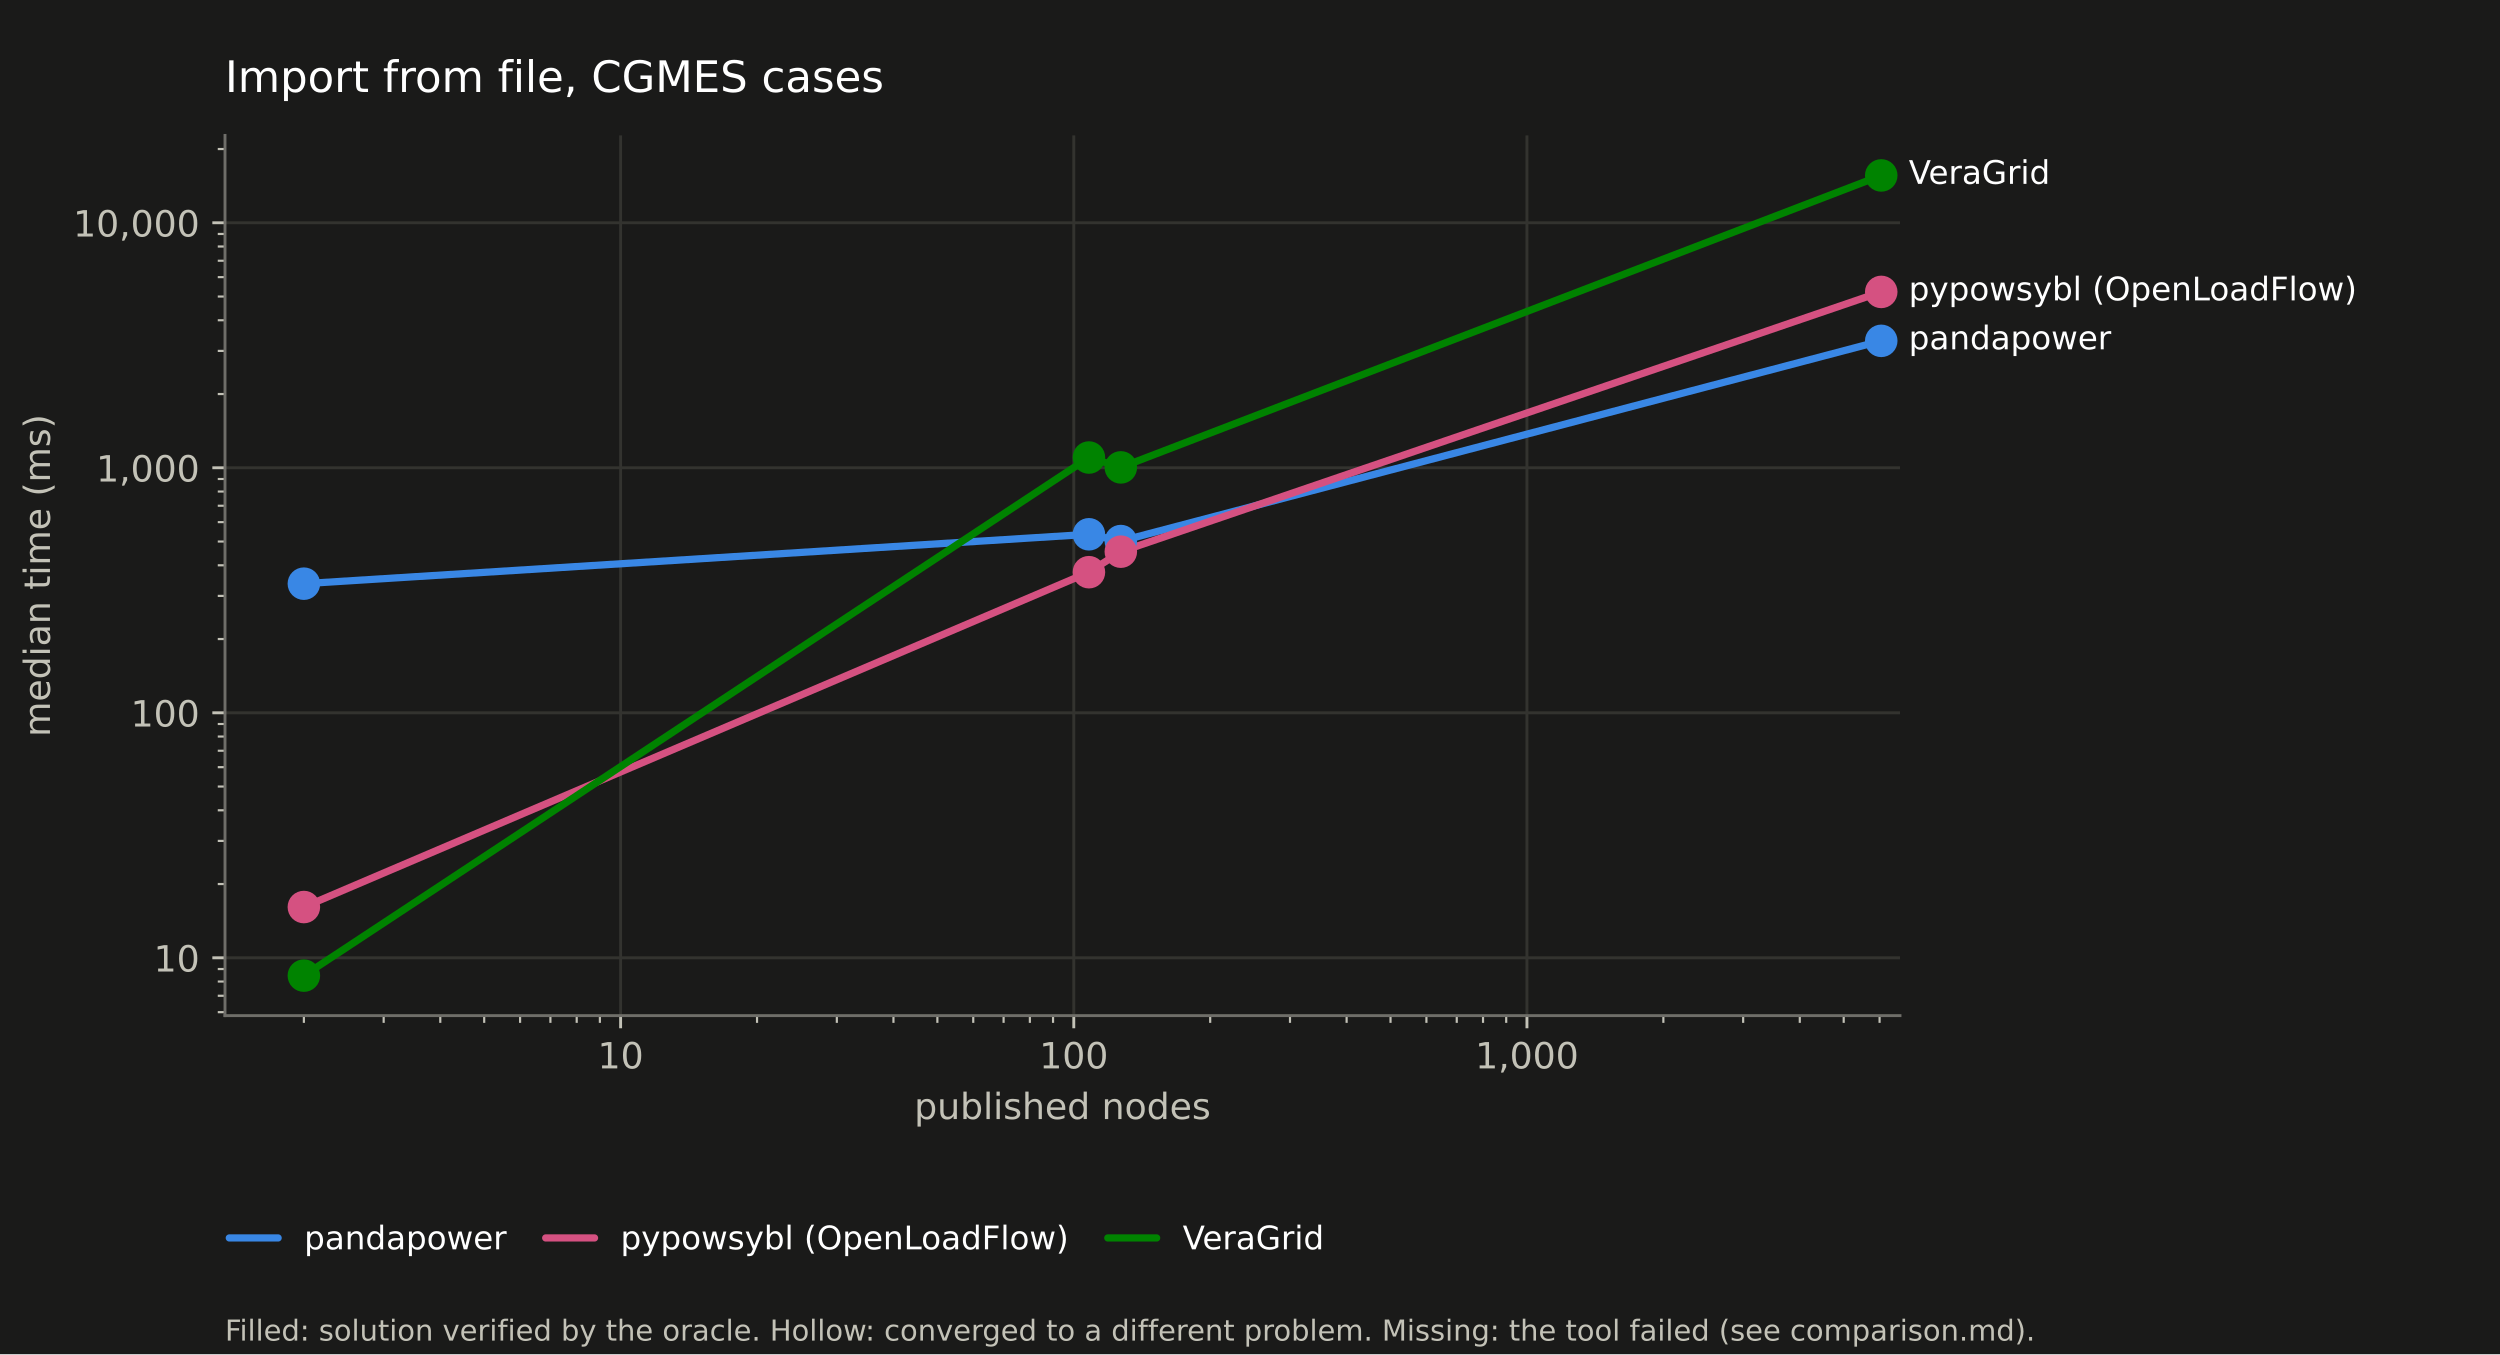
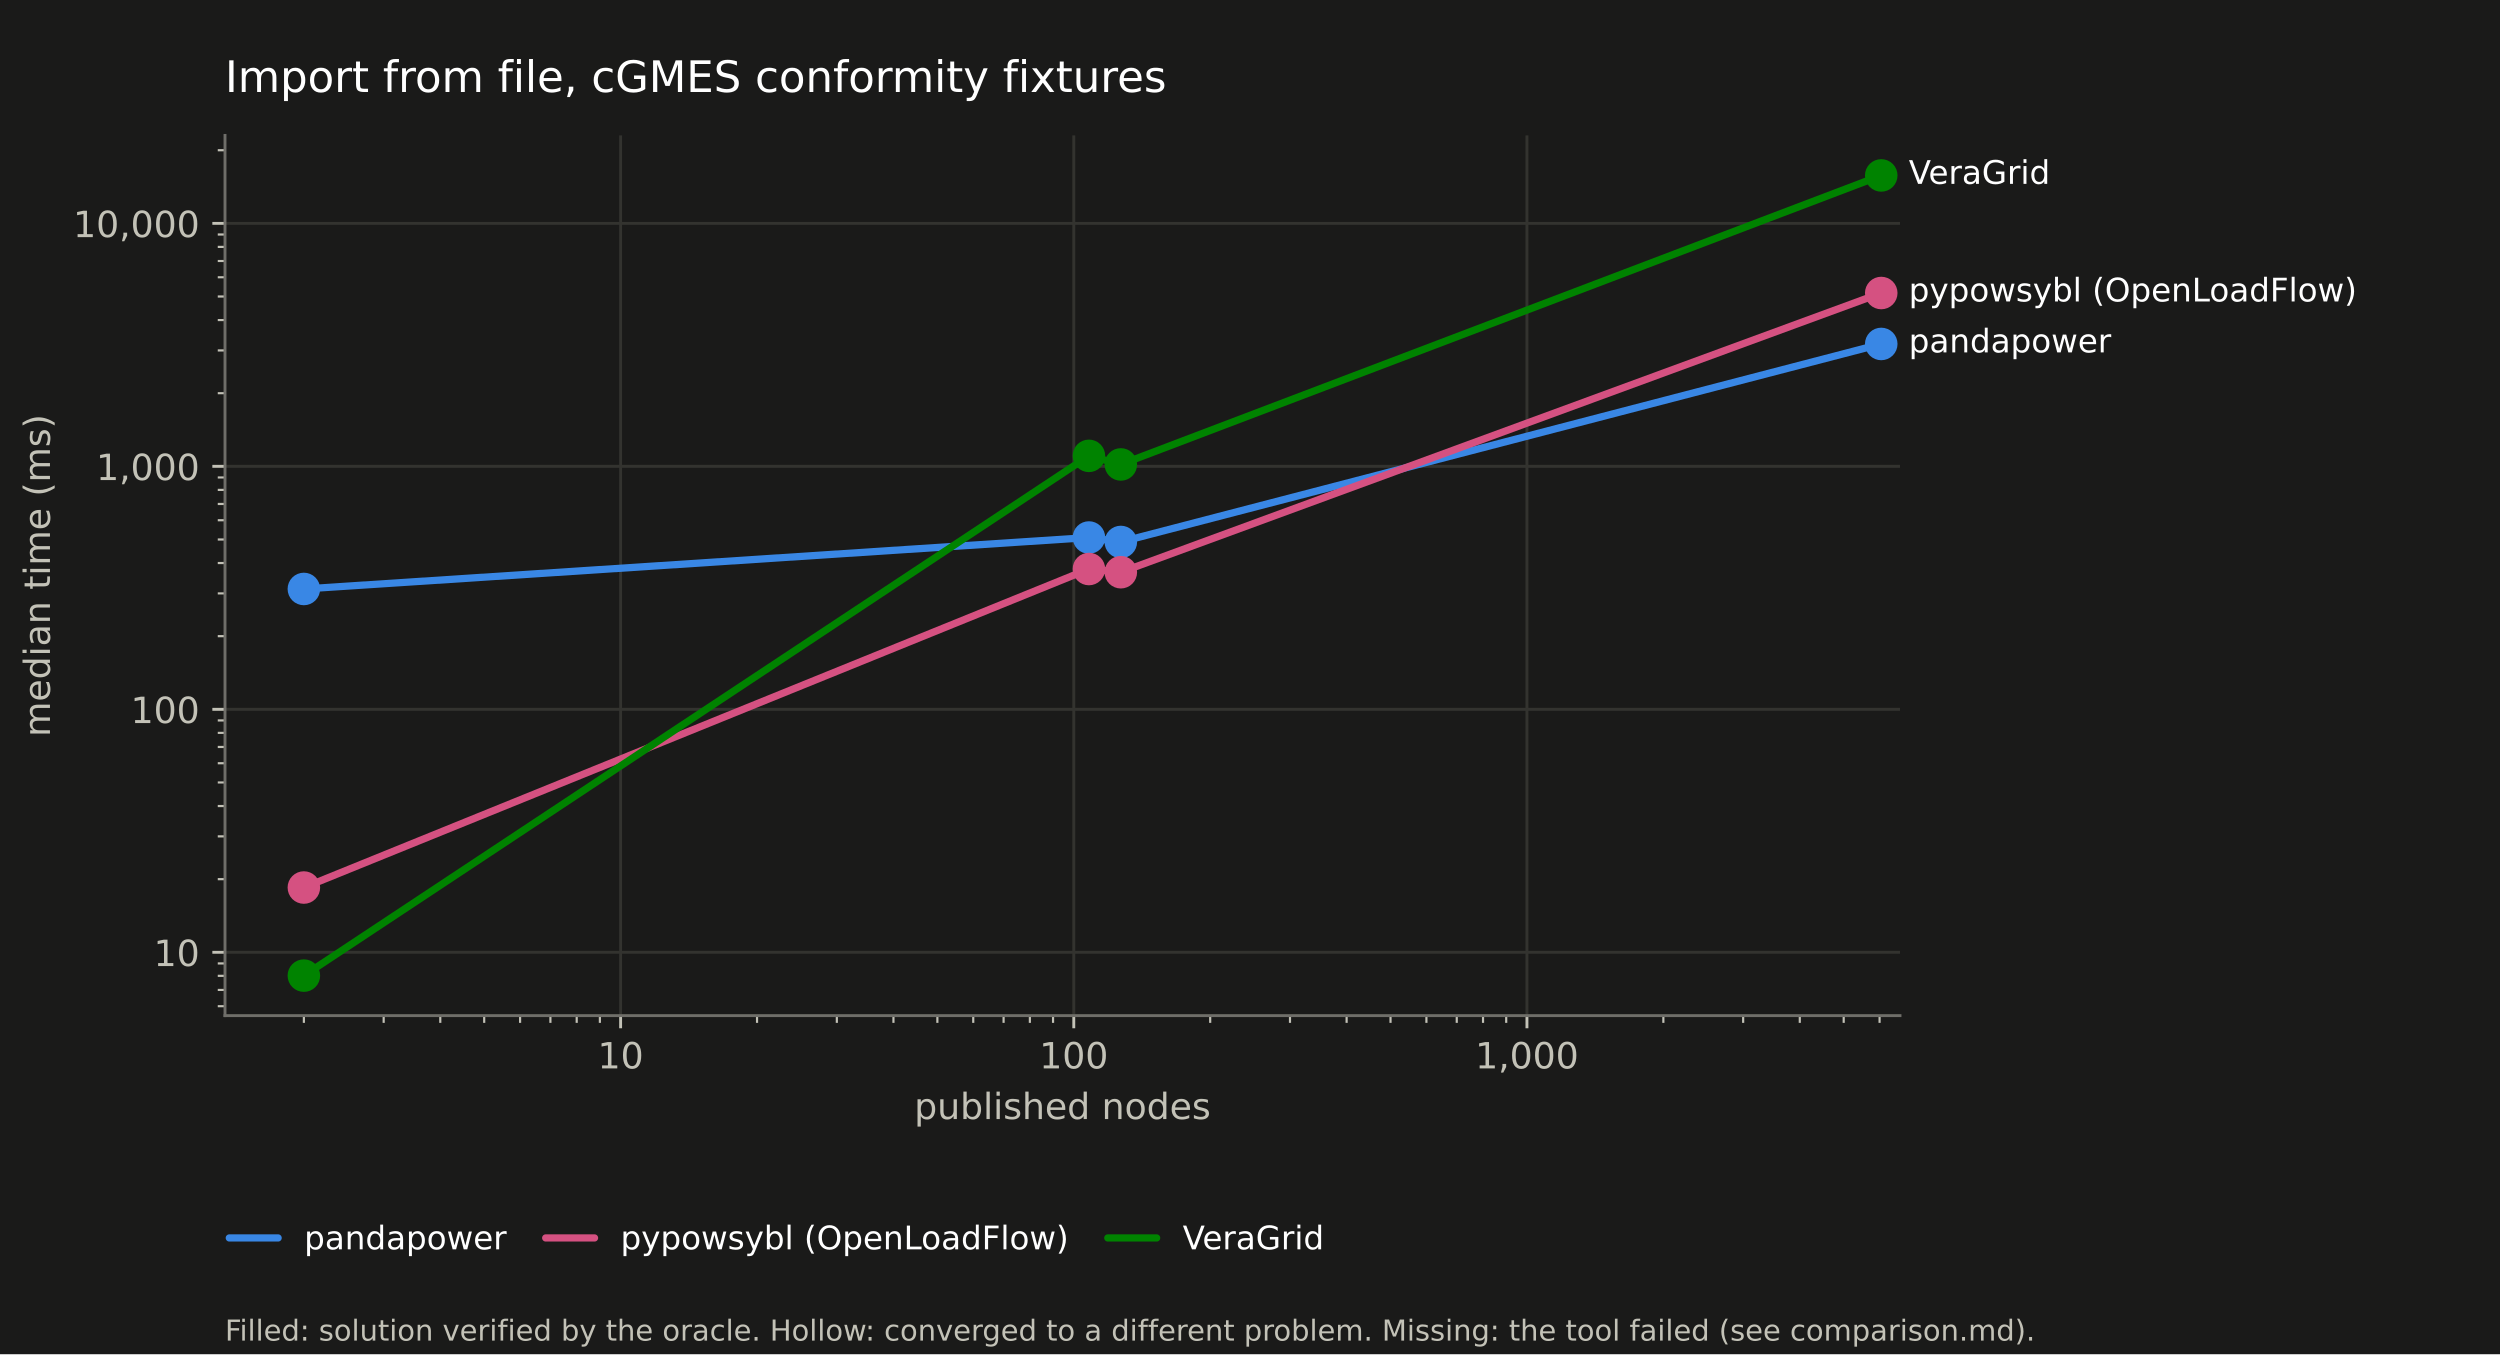
<svg xmlns="http://www.w3.org/2000/svg" xmlns:xlink="http://www.w3.org/1999/xlink" width="691.2pt" height="374.4pt" viewBox="0 0 691.2 374.4" version="1.1">
  <defs>
    <style type="text/css">*{stroke-linejoin: round; stroke-linecap: butt}</style>
  </defs>
  <g id="figure_1">
    <g id="patch_1">
      <path d="M 0 374.4  L 691.2 374.4  L 691.2 0  L 0 0  z " style="fill: #1a1a19" />
    </g>
    <g id="axes_1">
      <g id="patch_2">
        <path d="M 62.208 280.8  L 525.312 280.8  L 525.312 37.44  L 62.208 37.44  z " style="fill: #1a1a19" />
      </g>
      <g id="matplotlib.axis_1">
        <g id="xtick_1">
          <g id="line2d_1">
-             <path d="M 171.588 280.8  L 171.588 37.44  " clip-path="url(#p92c3d6c41f)" style="fill: none; stroke: #33332f; stroke-width: 0.8; stroke-linecap: square" />
+             <path d="M 171.588 280.8  L 171.588 37.44  " clip-path="url(#pfa111ff768)" style="fill: none; stroke: #33332f; stroke-width: 0.8; stroke-linecap: square" />
          </g>
          <g id="line2d_2">
            <defs>
-               <path id="m3770a50a31" d="M 0 0  L 0 3.5  " style="stroke: #c3c2b7; stroke-width: 0.8" />
+               <path id="mde1c27098f" d="M 0 0  L 0 3.5  " style="stroke: #c3c2b7; stroke-width: 0.8" />
            </defs>
            <g>
-               <use xlink:href="#m3770a50a31" x="171.588" y="280.8" style="fill: #c3c2b7; stroke: #c3c2b7; stroke-width: 0.8" />
+               <use xlink:href="#mde1c27098f" x="171.588" y="280.8" style="fill: #c3c2b7; stroke: #c3c2b7; stroke-width: 0.8" />
            </g>
          </g>
          <g id="text_1">
            <text style="font-size: 10px; font-family: 'DejaVu Sans', 'Bitstream Vera Sans', 'Computer Modern Sans Serif', 'Lucida Grande', 'Verdana', 'Geneva', 'Lucid', 'Arial', 'Helvetica', 'Avant Garde', sans-serif; text-anchor: middle; fill: #c3c2b7" x="171.588" y="295.398" transform="rotate(-0 171.5882 295.3977)">10</text>
          </g>
        </g>
        <g id="xtick_2">
          <g id="line2d_3">
-             <path d="M 296.879 280.8  L 296.879 37.44  " clip-path="url(#p92c3d6c41f)" style="fill: none; stroke: #33332f; stroke-width: 0.8; stroke-linecap: square" />
+             <path d="M 296.879 280.8  L 296.879 37.44  " clip-path="url(#pfa111ff768)" style="fill: none; stroke: #33332f; stroke-width: 0.8; stroke-linecap: square" />
          </g>
          <g id="line2d_4">
            <g>
-               <use xlink:href="#m3770a50a31" x="296.879" y="280.8" style="fill: #c3c2b7; stroke: #c3c2b7; stroke-width: 0.8" />
+               <use xlink:href="#mde1c27098f" x="296.879" y="280.8" style="fill: #c3c2b7; stroke: #c3c2b7; stroke-width: 0.8" />
            </g>
          </g>
          <g id="text_2">
            <text style="font-size: 10px; font-family: 'DejaVu Sans', 'Bitstream Vera Sans', 'Computer Modern Sans Serif', 'Lucida Grande', 'Verdana', 'Geneva', 'Lucid', 'Arial', 'Helvetica', 'Avant Garde', sans-serif; text-anchor: middle; fill: #c3c2b7" x="296.879" y="295.398" transform="rotate(-0 296.8791 295.3977)">100</text>
          </g>
        </g>
        <g id="xtick_3">
          <g id="line2d_5">
-             <path d="M 422.17 280.8  L 422.17 37.44  " clip-path="url(#p92c3d6c41f)" style="fill: none; stroke: #33332f; stroke-width: 0.8; stroke-linecap: square" />
+             <path d="M 422.17 280.8  L 422.17 37.44  " clip-path="url(#pfa111ff768)" style="fill: none; stroke: #33332f; stroke-width: 0.8; stroke-linecap: square" />
          </g>
          <g id="line2d_6">
            <g>
-               <use xlink:href="#m3770a50a31" x="422.17" y="280.8" style="fill: #c3c2b7; stroke: #c3c2b7; stroke-width: 0.8" />
+               <use xlink:href="#mde1c27098f" x="422.17" y="280.8" style="fill: #c3c2b7; stroke: #c3c2b7; stroke-width: 0.8" />
            </g>
          </g>
          <g id="text_3">
            <text style="font-size: 10px; font-family: 'DejaVu Sans', 'Bitstream Vera Sans', 'Computer Modern Sans Serif', 'Lucida Grande', 'Verdana', 'Geneva', 'Lucid', 'Arial', 'Helvetica', 'Avant Garde', sans-serif; text-anchor: middle; fill: #c3c2b7" x="422.17" y="295.398" transform="rotate(-0 422.17 295.3977)">1,000</text>
          </g>
        </g>
        <g id="xtick_4">
          <g id="line2d_7">
            <defs>
-               <path id="m538ba191c9" d="M 0 0  L 0 2  " style="stroke: #c3c2b7; stroke-width: 0.6" />
+               <path id="m56da50a773" d="M 0 0  L 0 2  " style="stroke: #c3c2b7; stroke-width: 0.6" />
            </defs>
            <g>
-               <use xlink:href="#m538ba191c9" x="84.014" y="280.8" style="fill: #c3c2b7; stroke: #c3c2b7; stroke-width: 0.6" />
+               <use xlink:href="#m56da50a773" x="84.014" y="280.8" style="fill: #c3c2b7; stroke: #c3c2b7; stroke-width: 0.6" />
            </g>
          </g>
        </g>
        <g id="xtick_5">
          <g id="line2d_8">
            <g>
-               <use xlink:href="#m538ba191c9" x="106.076" y="280.8" style="fill: #c3c2b7; stroke: #c3c2b7; stroke-width: 0.6" />
+               <use xlink:href="#m56da50a773" x="106.076" y="280.8" style="fill: #c3c2b7; stroke: #c3c2b7; stroke-width: 0.6" />
            </g>
          </g>
        </g>
        <g id="xtick_6">
          <g id="line2d_9">
            <g>
-               <use xlink:href="#m538ba191c9" x="121.73" y="280.8" style="fill: #c3c2b7; stroke: #c3c2b7; stroke-width: 0.6" />
+               <use xlink:href="#m56da50a773" x="121.73" y="280.8" style="fill: #c3c2b7; stroke: #c3c2b7; stroke-width: 0.6" />
            </g>
          </g>
        </g>
        <g id="xtick_7">
          <g id="line2d_10">
            <g>
-               <use xlink:href="#m538ba191c9" x="133.872" y="280.8" style="fill: #c3c2b7; stroke: #c3c2b7; stroke-width: 0.6" />
+               <use xlink:href="#m56da50a773" x="133.872" y="280.8" style="fill: #c3c2b7; stroke: #c3c2b7; stroke-width: 0.6" />
            </g>
          </g>
        </g>
        <g id="xtick_8">
          <g id="line2d_11">
            <g>
-               <use xlink:href="#m538ba191c9" x="143.793" y="280.8" style="fill: #c3c2b7; stroke: #c3c2b7; stroke-width: 0.6" />
+               <use xlink:href="#m56da50a773" x="143.793" y="280.8" style="fill: #c3c2b7; stroke: #c3c2b7; stroke-width: 0.6" />
            </g>
          </g>
        </g>
        <g id="xtick_9">
          <g id="line2d_12">
            <g>
-               <use xlink:href="#m538ba191c9" x="152.18" y="280.8" style="fill: #c3c2b7; stroke: #c3c2b7; stroke-width: 0.6" />
+               <use xlink:href="#m56da50a773" x="152.18" y="280.8" style="fill: #c3c2b7; stroke: #c3c2b7; stroke-width: 0.6" />
            </g>
          </g>
        </g>
        <g id="xtick_10">
          <g id="line2d_13">
            <g>
-               <use xlink:href="#m538ba191c9" x="159.446" y="280.8" style="fill: #c3c2b7; stroke: #c3c2b7; stroke-width: 0.6" />
+               <use xlink:href="#m56da50a773" x="159.446" y="280.8" style="fill: #c3c2b7; stroke: #c3c2b7; stroke-width: 0.6" />
            </g>
          </g>
        </g>
        <g id="xtick_11">
          <g id="line2d_14">
            <g>
-               <use xlink:href="#m538ba191c9" x="165.855" y="280.8" style="fill: #c3c2b7; stroke: #c3c2b7; stroke-width: 0.6" />
+               <use xlink:href="#m56da50a773" x="165.855" y="280.8" style="fill: #c3c2b7; stroke: #c3c2b7; stroke-width: 0.6" />
            </g>
          </g>
        </g>
        <g id="xtick_12">
          <g id="line2d_15">
            <g>
-               <use xlink:href="#m538ba191c9" x="209.305" y="280.8" style="fill: #c3c2b7; stroke: #c3c2b7; stroke-width: 0.6" />
+               <use xlink:href="#m56da50a773" x="209.305" y="280.8" style="fill: #c3c2b7; stroke: #c3c2b7; stroke-width: 0.6" />
            </g>
          </g>
        </g>
        <g id="xtick_13">
          <g id="line2d_16">
            <g>
-               <use xlink:href="#m538ba191c9" x="231.367" y="280.8" style="fill: #c3c2b7; stroke: #c3c2b7; stroke-width: 0.6" />
+               <use xlink:href="#m56da50a773" x="231.367" y="280.8" style="fill: #c3c2b7; stroke: #c3c2b7; stroke-width: 0.6" />
            </g>
          </g>
        </g>
        <g id="xtick_14">
          <g id="line2d_17">
            <g>
-               <use xlink:href="#m538ba191c9" x="247.021" y="280.8" style="fill: #c3c2b7; stroke: #c3c2b7; stroke-width: 0.6" />
+               <use xlink:href="#m56da50a773" x="247.021" y="280.8" style="fill: #c3c2b7; stroke: #c3c2b7; stroke-width: 0.6" />
            </g>
          </g>
        </g>
        <g id="xtick_15">
          <g id="line2d_18">
            <g>
-               <use xlink:href="#m538ba191c9" x="259.163" y="280.8" style="fill: #c3c2b7; stroke: #c3c2b7; stroke-width: 0.6" />
+               <use xlink:href="#m56da50a773" x="259.163" y="280.8" style="fill: #c3c2b7; stroke: #c3c2b7; stroke-width: 0.6" />
            </g>
          </g>
        </g>
        <g id="xtick_16">
          <g id="line2d_19">
            <g>
-               <use xlink:href="#m538ba191c9" x="269.083" y="280.8" style="fill: #c3c2b7; stroke: #c3c2b7; stroke-width: 0.6" />
+               <use xlink:href="#m56da50a773" x="269.083" y="280.8" style="fill: #c3c2b7; stroke: #c3c2b7; stroke-width: 0.6" />
            </g>
          </g>
        </g>
        <g id="xtick_17">
          <g id="line2d_20">
            <g>
-               <use xlink:href="#m538ba191c9" x="277.471" y="280.8" style="fill: #c3c2b7; stroke: #c3c2b7; stroke-width: 0.6" />
+               <use xlink:href="#m56da50a773" x="277.471" y="280.8" style="fill: #c3c2b7; stroke: #c3c2b7; stroke-width: 0.6" />
            </g>
          </g>
        </g>
        <g id="xtick_18">
          <g id="line2d_21">
            <g>
-               <use xlink:href="#m538ba191c9" x="284.737" y="280.8" style="fill: #c3c2b7; stroke: #c3c2b7; stroke-width: 0.6" />
+               <use xlink:href="#m56da50a773" x="284.737" y="280.8" style="fill: #c3c2b7; stroke: #c3c2b7; stroke-width: 0.6" />
            </g>
          </g>
        </g>
        <g id="xtick_19">
          <g id="line2d_22">
            <g>
-               <use xlink:href="#m538ba191c9" x="291.146" y="280.8" style="fill: #c3c2b7; stroke: #c3c2b7; stroke-width: 0.6" />
+               <use xlink:href="#m56da50a773" x="291.146" y="280.8" style="fill: #c3c2b7; stroke: #c3c2b7; stroke-width: 0.6" />
            </g>
          </g>
        </g>
        <g id="xtick_20">
          <g id="line2d_23">
            <g>
-               <use xlink:href="#m538ba191c9" x="334.595" y="280.8" style="fill: #c3c2b7; stroke: #c3c2b7; stroke-width: 0.6" />
+               <use xlink:href="#m56da50a773" x="334.595" y="280.8" style="fill: #c3c2b7; stroke: #c3c2b7; stroke-width: 0.6" />
            </g>
          </g>
        </g>
        <g id="xtick_21">
          <g id="line2d_24">
            <g>
-               <use xlink:href="#m538ba191c9" x="356.658" y="280.8" style="fill: #c3c2b7; stroke: #c3c2b7; stroke-width: 0.6" />
+               <use xlink:href="#m56da50a773" x="356.658" y="280.8" style="fill: #c3c2b7; stroke: #c3c2b7; stroke-width: 0.6" />
            </g>
          </g>
        </g>
        <g id="xtick_22">
          <g id="line2d_25">
            <g>
-               <use xlink:href="#m538ba191c9" x="372.312" y="280.8" style="fill: #c3c2b7; stroke: #c3c2b7; stroke-width: 0.6" />
+               <use xlink:href="#m56da50a773" x="372.312" y="280.8" style="fill: #c3c2b7; stroke: #c3c2b7; stroke-width: 0.6" />
            </g>
          </g>
        </g>
        <g id="xtick_23">
          <g id="line2d_26">
            <g>
-               <use xlink:href="#m538ba191c9" x="384.454" y="280.8" style="fill: #c3c2b7; stroke: #c3c2b7; stroke-width: 0.6" />
+               <use xlink:href="#m56da50a773" x="384.454" y="280.8" style="fill: #c3c2b7; stroke: #c3c2b7; stroke-width: 0.6" />
            </g>
          </g>
        </g>
        <g id="xtick_24">
          <g id="line2d_27">
            <g>
-               <use xlink:href="#m538ba191c9" x="394.374" y="280.8" style="fill: #c3c2b7; stroke: #c3c2b7; stroke-width: 0.6" />
+               <use xlink:href="#m56da50a773" x="394.374" y="280.8" style="fill: #c3c2b7; stroke: #c3c2b7; stroke-width: 0.6" />
            </g>
          </g>
        </g>
        <g id="xtick_25">
          <g id="line2d_28">
            <g>
-               <use xlink:href="#m538ba191c9" x="402.762" y="280.8" style="fill: #c3c2b7; stroke: #c3c2b7; stroke-width: 0.6" />
+               <use xlink:href="#m56da50a773" x="402.762" y="280.8" style="fill: #c3c2b7; stroke: #c3c2b7; stroke-width: 0.6" />
            </g>
          </g>
        </g>
        <g id="xtick_26">
          <g id="line2d_29">
            <g>
-               <use xlink:href="#m538ba191c9" x="410.028" y="280.8" style="fill: #c3c2b7; stroke: #c3c2b7; stroke-width: 0.6" />
+               <use xlink:href="#m56da50a773" x="410.028" y="280.8" style="fill: #c3c2b7; stroke: #c3c2b7; stroke-width: 0.6" />
            </g>
          </g>
        </g>
        <g id="xtick_27">
          <g id="line2d_30">
            <g>
-               <use xlink:href="#m538ba191c9" x="416.437" y="280.8" style="fill: #c3c2b7; stroke: #c3c2b7; stroke-width: 0.6" />
+               <use xlink:href="#m56da50a773" x="416.437" y="280.8" style="fill: #c3c2b7; stroke: #c3c2b7; stroke-width: 0.6" />
            </g>
          </g>
        </g>
        <g id="xtick_28">
          <g id="line2d_31">
            <g>
-               <use xlink:href="#m538ba191c9" x="459.886" y="280.8" style="fill: #c3c2b7; stroke: #c3c2b7; stroke-width: 0.6" />
+               <use xlink:href="#m56da50a773" x="459.886" y="280.8" style="fill: #c3c2b7; stroke: #c3c2b7; stroke-width: 0.6" />
            </g>
          </g>
        </g>
        <g id="xtick_29">
          <g id="line2d_32">
            <g>
-               <use xlink:href="#m538ba191c9" x="481.949" y="280.8" style="fill: #c3c2b7; stroke: #c3c2b7; stroke-width: 0.6" />
+               <use xlink:href="#m56da50a773" x="481.949" y="280.8" style="fill: #c3c2b7; stroke: #c3c2b7; stroke-width: 0.6" />
            </g>
          </g>
        </g>
        <g id="xtick_30">
          <g id="line2d_33">
            <g>
-               <use xlink:href="#m538ba191c9" x="497.603" y="280.8" style="fill: #c3c2b7; stroke: #c3c2b7; stroke-width: 0.6" />
+               <use xlink:href="#m56da50a773" x="497.603" y="280.8" style="fill: #c3c2b7; stroke: #c3c2b7; stroke-width: 0.6" />
            </g>
          </g>
        </g>
        <g id="xtick_31">
          <g id="line2d_34">
            <g>
-               <use xlink:href="#m538ba191c9" x="509.745" y="280.8" style="fill: #c3c2b7; stroke: #c3c2b7; stroke-width: 0.6" />
+               <use xlink:href="#m56da50a773" x="509.745" y="280.8" style="fill: #c3c2b7; stroke: #c3c2b7; stroke-width: 0.6" />
            </g>
          </g>
        </g>
        <g id="xtick_32">
          <g id="line2d_35">
            <g>
-               <use xlink:href="#m538ba191c9" x="519.665" y="280.8" style="fill: #c3c2b7; stroke: #c3c2b7; stroke-width: 0.6" />
+               <use xlink:href="#m56da50a773" x="519.665" y="280.8" style="fill: #c3c2b7; stroke: #c3c2b7; stroke-width: 0.6" />
            </g>
          </g>
        </g>
        <g id="text_4">
          <text style="font-size: 10px; font-family: 'DejaVu Sans', 'Bitstream Vera Sans', 'Computer Modern Sans Serif', 'Lucida Grande', 'Verdana', 'Geneva', 'Lucid', 'Arial', 'Helvetica', 'Avant Garde', sans-serif; text-anchor: middle; fill: #c3c2b7" x="293.76" y="309.398" transform="rotate(-0 293.76 309.3984)">published nodes</text>
        </g>
      </g>
      <g id="matplotlib.axis_2">
        <g id="ytick_1">
          <g id="line2d_36">
-             <path d="M 62.208 264.814  L 525.312 264.814  " clip-path="url(#p92c3d6c41f)" style="fill: none; stroke: #33332f; stroke-width: 0.8; stroke-linecap: square" />
+             <path d="M 62.208 263.292  L 525.312 263.292  " clip-path="url(#pfa111ff768)" style="fill: none; stroke: #33332f; stroke-width: 0.8; stroke-linecap: square" />
          </g>
          <g id="line2d_37">
            <defs>
-               <path id="mad18b356d4" d="M 0 0  L -3.5 0  " style="stroke: #c3c2b7; stroke-width: 0.8" />
+               <path id="mb82cf1a57a" d="M 0 0  L -3.5 0  " style="stroke: #c3c2b7; stroke-width: 0.8" />
            </defs>
            <g>
-               <use xlink:href="#mad18b356d4" x="62.208" y="264.814" style="fill: #c3c2b7; stroke: #c3c2b7; stroke-width: 0.8" />
+               <use xlink:href="#mb82cf1a57a" x="62.208" y="263.292" style="fill: #c3c2b7; stroke: #c3c2b7; stroke-width: 0.8" />
            </g>
          </g>
          <g id="text_5">
-             <text style="font-size: 10px; font-family: 'DejaVu Sans', 'Bitstream Vera Sans', 'Computer Modern Sans Serif', 'Lucida Grande', 'Verdana', 'Geneva', 'Lucid', 'Arial', 'Helvetica', 'Avant Garde', sans-serif; text-anchor: end; fill: #c3c2b7" x="55.208" y="268.612" transform="rotate(-0 55.208 268.6124)">10</text>
+             <text style="font-size: 10px; font-family: 'DejaVu Sans', 'Bitstream Vera Sans', 'Computer Modern Sans Serif', 'Lucida Grande', 'Verdana', 'Geneva', 'Lucid', 'Arial', 'Helvetica', 'Avant Garde', sans-serif; text-anchor: end; fill: #c3c2b7" x="55.208" y="267.091" transform="rotate(-0 55.208 267.091)">10</text>
          </g>
        </g>
        <g id="ytick_2">
          <g id="line2d_38">
-             <path d="M 62.208 197.073  L 525.312 197.073  " clip-path="url(#p92c3d6c41f)" style="fill: none; stroke: #33332f; stroke-width: 0.8; stroke-linecap: square" />
+             <path d="M 62.208 196.114  L 525.312 196.114  " clip-path="url(#pfa111ff768)" style="fill: none; stroke: #33332f; stroke-width: 0.8; stroke-linecap: square" />
          </g>
          <g id="line2d_39">
            <g>
-               <use xlink:href="#mad18b356d4" x="62.208" y="197.073" style="fill: #c3c2b7; stroke: #c3c2b7; stroke-width: 0.8" />
+               <use xlink:href="#mb82cf1a57a" x="62.208" y="196.114" style="fill: #c3c2b7; stroke: #c3c2b7; stroke-width: 0.8" />
            </g>
          </g>
          <g id="text_6">
-             <text style="font-size: 10px; font-family: 'DejaVu Sans', 'Bitstream Vera Sans', 'Computer Modern Sans Serif', 'Lucida Grande', 'Verdana', 'Geneva', 'Lucid', 'Arial', 'Helvetica', 'Avant Garde', sans-serif; text-anchor: end; fill: #c3c2b7" x="55.208" y="200.872" transform="rotate(-0 55.208 200.8717)">100</text>
+             <text style="font-size: 10px; font-family: 'DejaVu Sans', 'Bitstream Vera Sans', 'Computer Modern Sans Serif', 'Lucida Grande', 'Verdana', 'Geneva', 'Lucid', 'Arial', 'Helvetica', 'Avant Garde', sans-serif; text-anchor: end; fill: #c3c2b7" x="55.208" y="199.913" transform="rotate(-0 55.208 199.9126)">100</text>
          </g>
        </g>
        <g id="ytick_3">
          <g id="line2d_40">
-             <path d="M 62.208 129.332  L 525.312 129.332  " clip-path="url(#p92c3d6c41f)" style="fill: none; stroke: #33332f; stroke-width: 0.8; stroke-linecap: square" />
+             <path d="M 62.208 128.935  L 525.312 128.935  " clip-path="url(#pfa111ff768)" style="fill: none; stroke: #33332f; stroke-width: 0.8; stroke-linecap: square" />
          </g>
          <g id="line2d_41">
            <g>
-               <use xlink:href="#mad18b356d4" x="62.208" y="129.332" style="fill: #c3c2b7; stroke: #c3c2b7; stroke-width: 0.8" />
+               <use xlink:href="#mb82cf1a57a" x="62.208" y="128.935" style="fill: #c3c2b7; stroke: #c3c2b7; stroke-width: 0.8" />
            </g>
          </g>
          <g id="text_7">
-             <text style="font-size: 10px; font-family: 'DejaVu Sans', 'Bitstream Vera Sans', 'Computer Modern Sans Serif', 'Lucida Grande', 'Verdana', 'Geneva', 'Lucid', 'Arial', 'Helvetica', 'Avant Garde', sans-serif; text-anchor: end; fill: #c3c2b7" x="55.208" y="133.131" transform="rotate(-0 55.208 133.131)">1,000</text>
+             <text style="font-size: 10px; font-family: 'DejaVu Sans', 'Bitstream Vera Sans', 'Computer Modern Sans Serif', 'Lucida Grande', 'Verdana', 'Geneva', 'Lucid', 'Arial', 'Helvetica', 'Avant Garde', sans-serif; text-anchor: end; fill: #c3c2b7" x="55.208" y="132.734" transform="rotate(-0 55.208 132.7342)">1,000</text>
          </g>
        </g>
        <g id="ytick_4">
          <g id="line2d_42">
-             <path d="M 62.208 61.592  L 525.312 61.592  " clip-path="url(#p92c3d6c41f)" style="fill: none; stroke: #33332f; stroke-width: 0.8; stroke-linecap: square" />
+             <path d="M 62.208 61.757  L 525.312 61.757  " clip-path="url(#pfa111ff768)" style="fill: none; stroke: #33332f; stroke-width: 0.8; stroke-linecap: square" />
          </g>
          <g id="line2d_43">
            <g>
-               <use xlink:href="#mad18b356d4" x="62.208" y="61.592" style="fill: #c3c2b7; stroke: #c3c2b7; stroke-width: 0.8" />
+               <use xlink:href="#mb82cf1a57a" x="62.208" y="61.757" style="fill: #c3c2b7; stroke: #c3c2b7; stroke-width: 0.8" />
            </g>
          </g>
          <g id="text_8">
-             <text style="font-size: 10px; font-family: 'DejaVu Sans', 'Bitstream Vera Sans', 'Computer Modern Sans Serif', 'Lucida Grande', 'Verdana', 'Geneva', 'Lucid', 'Arial', 'Helvetica', 'Avant Garde', sans-serif; text-anchor: end; fill: #c3c2b7" x="55.208" y="65.39" transform="rotate(-0 55.208 65.39033)">10,000</text>
+             <text style="font-size: 10px; font-family: 'DejaVu Sans', 'Bitstream Vera Sans', 'Computer Modern Sans Serif', 'Lucida Grande', 'Verdana', 'Geneva', 'Lucid', 'Arial', 'Helvetica', 'Avant Garde', sans-serif; text-anchor: end; fill: #c3c2b7" x="55.208" y="65.556" transform="rotate(-0 55.208 65.55578)">10,000</text>
          </g>
        </g>
        <g id="ytick_5">
          <g id="line2d_44">
            <defs>
-               <path id="ma3f64eb5d6" d="M 0 0  L -2 0  " style="stroke: #c3c2b7; stroke-width: 0.6" />
+               <path id="m3b8012e8e6" d="M 0 0  L -2 0  " style="stroke: #c3c2b7; stroke-width: 0.6" />
            </defs>
            <g>
-               <use xlink:href="#ma3f64eb5d6" x="62.208" y="279.842" style="fill: #c3c2b7; stroke: #c3c2b7; stroke-width: 0.6" />
+               <use xlink:href="#m3b8012e8e6" x="62.208" y="278.196" style="fill: #c3c2b7; stroke: #c3c2b7; stroke-width: 0.6" />
            </g>
          </g>
        </g>
        <g id="ytick_6">
          <g id="line2d_45">
            <g>
-               <use xlink:href="#ma3f64eb5d6" x="62.208" y="275.307" style="fill: #c3c2b7; stroke: #c3c2b7; stroke-width: 0.6" />
+               <use xlink:href="#m3b8012e8e6" x="62.208" y="273.698" style="fill: #c3c2b7; stroke: #c3c2b7; stroke-width: 0.6" />
            </g>
          </g>
        </g>
        <g id="ytick_7">
          <g id="line2d_46">
            <g>
-               <use xlink:href="#ma3f64eb5d6" x="62.208" y="271.378" style="fill: #c3c2b7; stroke: #c3c2b7; stroke-width: 0.6" />
+               <use xlink:href="#m3b8012e8e6" x="62.208" y="269.802" style="fill: #c3c2b7; stroke: #c3c2b7; stroke-width: 0.6" />
            </g>
          </g>
        </g>
        <g id="ytick_8">
          <g id="line2d_47">
            <g>
-               <use xlink:href="#ma3f64eb5d6" x="62.208" y="267.913" style="fill: #c3c2b7; stroke: #c3c2b7; stroke-width: 0.6" />
+               <use xlink:href="#m3b8012e8e6" x="62.208" y="266.366" style="fill: #c3c2b7; stroke: #c3c2b7; stroke-width: 0.6" />
            </g>
          </g>
        </g>
        <g id="ytick_9">
          <g id="line2d_48">
            <g>
-               <use xlink:href="#ma3f64eb5d6" x="62.208" y="244.422" style="fill: #c3c2b7; stroke: #c3c2b7; stroke-width: 0.6" />
+               <use xlink:href="#m3b8012e8e6" x="62.208" y="243.069" style="fill: #c3c2b7; stroke: #c3c2b7; stroke-width: 0.6" />
            </g>
          </g>
        </g>
        <g id="ytick_10">
          <g id="line2d_49">
            <g>
-               <use xlink:href="#ma3f64eb5d6" x="62.208" y="232.493" style="fill: #c3c2b7; stroke: #c3c2b7; stroke-width: 0.6" />
+               <use xlink:href="#m3b8012e8e6" x="62.208" y="231.24" style="fill: #c3c2b7; stroke: #c3c2b7; stroke-width: 0.6" />
            </g>
          </g>
        </g>
        <g id="ytick_11">
          <g id="line2d_50">
            <g>
-               <use xlink:href="#ma3f64eb5d6" x="62.208" y="224.03" style="fill: #c3c2b7; stroke: #c3c2b7; stroke-width: 0.6" />
+               <use xlink:href="#m3b8012e8e6" x="62.208" y="222.847" style="fill: #c3c2b7; stroke: #c3c2b7; stroke-width: 0.6" />
            </g>
          </g>
        </g>
        <g id="ytick_12">
          <g id="line2d_51">
            <g>
-               <use xlink:href="#ma3f64eb5d6" x="62.208" y="217.465" style="fill: #c3c2b7; stroke: #c3c2b7; stroke-width: 0.6" />
+               <use xlink:href="#m3b8012e8e6" x="62.208" y="216.336" style="fill: #c3c2b7; stroke: #c3c2b7; stroke-width: 0.6" />
            </g>
          </g>
        </g>
        <g id="ytick_13">
          <g id="line2d_52">
            <g>
-               <use xlink:href="#ma3f64eb5d6" x="62.208" y="212.101" style="fill: #c3c2b7; stroke: #c3c2b7; stroke-width: 0.6" />
+               <use xlink:href="#m3b8012e8e6" x="62.208" y="211.017" style="fill: #c3c2b7; stroke: #c3c2b7; stroke-width: 0.6" />
            </g>
          </g>
        </g>
        <g id="ytick_14">
          <g id="line2d_53">
            <g>
-               <use xlink:href="#ma3f64eb5d6" x="62.208" y="207.566" style="fill: #c3c2b7; stroke: #c3c2b7; stroke-width: 0.6" />
+               <use xlink:href="#m3b8012e8e6" x="62.208" y="206.52" style="fill: #c3c2b7; stroke: #c3c2b7; stroke-width: 0.6" />
            </g>
          </g>
        </g>
        <g id="ytick_15">
          <g id="line2d_54">
            <g>
-               <use xlink:href="#ma3f64eb5d6" x="62.208" y="203.638" style="fill: #c3c2b7; stroke: #c3c2b7; stroke-width: 0.6" />
+               <use xlink:href="#m3b8012e8e6" x="62.208" y="202.624" style="fill: #c3c2b7; stroke: #c3c2b7; stroke-width: 0.6" />
            </g>
          </g>
        </g>
        <g id="ytick_16">
          <g id="line2d_55">
            <g>
-               <use xlink:href="#ma3f64eb5d6" x="62.208" y="200.173" style="fill: #c3c2b7; stroke: #c3c2b7; stroke-width: 0.6" />
+               <use xlink:href="#m3b8012e8e6" x="62.208" y="199.188" style="fill: #c3c2b7; stroke: #c3c2b7; stroke-width: 0.6" />
            </g>
          </g>
        </g>
        <g id="ytick_17">
          <g id="line2d_56">
            <g>
-               <use xlink:href="#ma3f64eb5d6" x="62.208" y="176.681" style="fill: #c3c2b7; stroke: #c3c2b7; stroke-width: 0.6" />
+               <use xlink:href="#m3b8012e8e6" x="62.208" y="175.891" style="fill: #c3c2b7; stroke: #c3c2b7; stroke-width: 0.6" />
            </g>
          </g>
        </g>
        <g id="ytick_18">
          <g id="line2d_57">
            <g>
-               <use xlink:href="#ma3f64eb5d6" x="62.208" y="164.752" style="fill: #c3c2b7; stroke: #c3c2b7; stroke-width: 0.6" />
+               <use xlink:href="#m3b8012e8e6" x="62.208" y="164.062" style="fill: #c3c2b7; stroke: #c3c2b7; stroke-width: 0.6" />
            </g>
          </g>
        </g>
        <g id="ytick_19">
          <g id="line2d_58">
            <g>
-               <use xlink:href="#ma3f64eb5d6" x="62.208" y="156.289" style="fill: #c3c2b7; stroke: #c3c2b7; stroke-width: 0.6" />
+               <use xlink:href="#m3b8012e8e6" x="62.208" y="155.668" style="fill: #c3c2b7; stroke: #c3c2b7; stroke-width: 0.6" />
            </g>
          </g>
        </g>
        <g id="ytick_20">
          <g id="line2d_59">
            <g>
-               <use xlink:href="#ma3f64eb5d6" x="62.208" y="149.724" style="fill: #c3c2b7; stroke: #c3c2b7; stroke-width: 0.6" />
+               <use xlink:href="#m3b8012e8e6" x="62.208" y="149.158" style="fill: #c3c2b7; stroke: #c3c2b7; stroke-width: 0.6" />
            </g>
          </g>
        </g>
        <g id="ytick_21">
          <g id="line2d_60">
            <g>
-               <use xlink:href="#ma3f64eb5d6" x="62.208" y="144.36" style="fill: #c3c2b7; stroke: #c3c2b7; stroke-width: 0.6" />
+               <use xlink:href="#m3b8012e8e6" x="62.208" y="143.839" style="fill: #c3c2b7; stroke: #c3c2b7; stroke-width: 0.6" />
            </g>
          </g>
        </g>
        <g id="ytick_22">
          <g id="line2d_61">
            <g>
-               <use xlink:href="#ma3f64eb5d6" x="62.208" y="139.825" style="fill: #c3c2b7; stroke: #c3c2b7; stroke-width: 0.6" />
+               <use xlink:href="#m3b8012e8e6" x="62.208" y="139.341" style="fill: #c3c2b7; stroke: #c3c2b7; stroke-width: 0.6" />
            </g>
          </g>
        </g>
        <g id="ytick_23">
          <g id="line2d_62">
            <g>
-               <use xlink:href="#ma3f64eb5d6" x="62.208" y="135.897" style="fill: #c3c2b7; stroke: #c3c2b7; stroke-width: 0.6" />
+               <use xlink:href="#m3b8012e8e6" x="62.208" y="135.446" style="fill: #c3c2b7; stroke: #c3c2b7; stroke-width: 0.6" />
            </g>
          </g>
        </g>
        <g id="ytick_24">
          <g id="line2d_63">
            <g>
-               <use xlink:href="#ma3f64eb5d6" x="62.208" y="132.432" style="fill: #c3c2b7; stroke: #c3c2b7; stroke-width: 0.6" />
+               <use xlink:href="#m3b8012e8e6" x="62.208" y="132.009" style="fill: #c3c2b7; stroke: #c3c2b7; stroke-width: 0.6" />
            </g>
          </g>
        </g>
        <g id="ytick_25">
          <g id="line2d_64">
            <g>
-               <use xlink:href="#ma3f64eb5d6" x="62.208" y="108.94" style="fill: #c3c2b7; stroke: #c3c2b7; stroke-width: 0.6" />
+               <use xlink:href="#m3b8012e8e6" x="62.208" y="108.713" style="fill: #c3c2b7; stroke: #c3c2b7; stroke-width: 0.6" />
            </g>
          </g>
        </g>
        <g id="ytick_26">
          <g id="line2d_65">
            <g>
-               <use xlink:href="#ma3f64eb5d6" x="62.208" y="97.012" style="fill: #c3c2b7; stroke: #c3c2b7; stroke-width: 0.6" />
+               <use xlink:href="#m3b8012e8e6" x="62.208" y="96.883" style="fill: #c3c2b7; stroke: #c3c2b7; stroke-width: 0.6" />
            </g>
          </g>
        </g>
        <g id="ytick_27">
          <g id="line2d_66">
            <g>
-               <use xlink:href="#ma3f64eb5d6" x="62.208" y="88.548" style="fill: #c3c2b7; stroke: #c3c2b7; stroke-width: 0.6" />
+               <use xlink:href="#m3b8012e8e6" x="62.208" y="88.49" style="fill: #c3c2b7; stroke: #c3c2b7; stroke-width: 0.6" />
            </g>
          </g>
        </g>
        <g id="ytick_28">
          <g id="line2d_67">
            <g>
-               <use xlink:href="#ma3f64eb5d6" x="62.208" y="81.983" style="fill: #c3c2b7; stroke: #c3c2b7; stroke-width: 0.6" />
+               <use xlink:href="#m3b8012e8e6" x="62.208" y="81.98" style="fill: #c3c2b7; stroke: #c3c2b7; stroke-width: 0.6" />
            </g>
          </g>
        </g>
        <g id="ytick_29">
          <g id="line2d_68">
            <g>
-               <use xlink:href="#ma3f64eb5d6" x="62.208" y="76.62" style="fill: #c3c2b7; stroke: #c3c2b7; stroke-width: 0.6" />
+               <use xlink:href="#m3b8012e8e6" x="62.208" y="76.66" style="fill: #c3c2b7; stroke: #c3c2b7; stroke-width: 0.6" />
            </g>
          </g>
        </g>
        <g id="ytick_30">
          <g id="line2d_69">
            <g>
-               <use xlink:href="#ma3f64eb5d6" x="62.208" y="72.085" style="fill: #c3c2b7; stroke: #c3c2b7; stroke-width: 0.6" />
+               <use xlink:href="#m3b8012e8e6" x="62.208" y="72.163" style="fill: #c3c2b7; stroke: #c3c2b7; stroke-width: 0.6" />
            </g>
          </g>
        </g>
        <g id="ytick_31">
          <g id="line2d_70">
            <g>
-               <use xlink:href="#ma3f64eb5d6" x="62.208" y="68.156" style="fill: #c3c2b7; stroke: #c3c2b7; stroke-width: 0.6" />
+               <use xlink:href="#m3b8012e8e6" x="62.208" y="68.267" style="fill: #c3c2b7; stroke: #c3c2b7; stroke-width: 0.6" />
            </g>
          </g>
        </g>
        <g id="ytick_32">
          <g id="line2d_71">
            <g>
-               <use xlink:href="#ma3f64eb5d6" x="62.208" y="64.691" style="fill: #c3c2b7; stroke: #c3c2b7; stroke-width: 0.6" />
+               <use xlink:href="#m3b8012e8e6" x="62.208" y="64.831" style="fill: #c3c2b7; stroke: #c3c2b7; stroke-width: 0.6" />
            </g>
          </g>
        </g>
        <g id="ytick_33">
          <g id="line2d_72">
            <g>
-               <use xlink:href="#ma3f64eb5d6" x="62.208" y="41.2" style="fill: #c3c2b7; stroke: #c3c2b7; stroke-width: 0.6" />
+               <use xlink:href="#m3b8012e8e6" x="62.208" y="41.534" style="fill: #c3c2b7; stroke: #c3c2b7; stroke-width: 0.6" />
            </g>
          </g>
        </g>
        <g id="text_9">
          <text style="font-size: 10px; font-family: 'DejaVu Sans', 'Bitstream Vera Sans', 'Computer Modern Sans Serif', 'Lucida Grande', 'Verdana', 'Geneva', 'Lucid', 'Arial', 'Helvetica', 'Avant Garde', sans-serif; text-anchor: middle; fill: #c3c2b7" x="13.815" y="159.12" transform="rotate(-90 13.81503 159.12)">median time (ms)</text>
        </g>
      </g>
      <g id="line2d_73">
-         <path d="M 84.014 161.375  L 301.067 147.72  L 309.885 149.592  L 520.126 94.237  " clip-path="url(#p92c3d6c41f)" style="fill: none; stroke: #3987e5; stroke-width: 2; stroke-linecap: round" />
+         <path d="M 84.014 162.837  L 301.067 148.612  L 309.885 149.845  L 520.126 95.096  " clip-path="url(#pfa111ff768)" style="fill: none; stroke: #3987e5; stroke-width: 2; stroke-linecap: round" />
      </g>
      <g id="line2d_74">
-         <path d="M 84.014 250.779  L 301.067 158.2  L 309.885 152.526  L 520.126 80.706  " clip-path="url(#p92c3d6c41f)" style="fill: none; stroke: #d55181; stroke-width: 2; stroke-linecap: round" />
+         <path d="M 84.014 245.386  L 301.067 157.322  L 309.885 158.206  L 520.126 81.013  " clip-path="url(#pfa111ff768)" style="fill: none; stroke: #d55181; stroke-width: 2; stroke-linecap: round" />
      </g>
      <g id="line2d_75">
-         <path d="M 84.014 269.738  L 301.067 126.499  L 309.885 129.224  L 520.126 48.502  " clip-path="url(#p92c3d6c41f)" style="fill: none; stroke: #008300; stroke-width: 2; stroke-linecap: round" />
+         <path d="M 84.014 269.738  L 301.067 126.035  L 309.885 128.409  L 520.126 48.502  " clip-path="url(#pfa111ff768)" style="fill: none; stroke: #008300; stroke-width: 2; stroke-linecap: round" />
      </g>
      <g id="patch_3">
        <path d="M 62.208 280.8  L 62.208 37.44  " style="fill: none; stroke: #6f6e69; stroke-width: 0.8; stroke-linejoin: miter; stroke-linecap: square" />
      </g>
      <g id="patch_4">
        <path d="M 62.208 280.8  L 525.312 280.8  " style="fill: none; stroke: #6f6e69; stroke-width: 0.8; stroke-linejoin: miter; stroke-linecap: square" />
      </g>
      <g id="line2d_76">
        <defs>
-           <path id="mf81a0a377a" d="M 0 3.5  C 0.928 3.5 1.819 3.131 2.475 2.475  C 3.131 1.819 3.5 0.928 3.5 0  C 3.5 -0.928 3.131 -1.819 2.475 -2.475  C 1.819 -3.131 0.928 -3.5 0 -3.5  C -0.928 -3.5 -1.819 -3.131 -2.475 -2.475  C -3.131 -1.819 -3.5 -0.928 -3.5 0  C -3.5 0.928 -3.131 1.819 -2.475 2.475  C -1.819 3.131 -0.928 3.5 0 3.5  z " style="stroke: #3987e5; stroke-width: 2" />
+           <path id="ma7454e4cf5" d="M 0 3.5  C 0.928 3.5 1.819 3.131 2.475 2.475  C 3.131 1.819 3.5 0.928 3.5 0  C 3.5 -0.928 3.131 -1.819 2.475 -2.475  C 1.819 -3.131 0.928 -3.5 0 -3.5  C -0.928 -3.5 -1.819 -3.131 -2.475 -2.475  C -3.131 -1.819 -3.5 -0.928 -3.5 0  C -3.5 0.928 -3.131 1.819 -2.475 2.475  C -1.819 3.131 -0.928 3.5 0 3.5  z " style="stroke: #3987e5; stroke-width: 2" />
        </defs>
-         <g clip-path="url(#p92c3d6c41f)">
-           <use xlink:href="#mf81a0a377a" x="84.014" y="161.375" style="fill: #3987e5; stroke: #3987e5; stroke-width: 2" />
+         <g clip-path="url(#pfa111ff768)">
+           <use xlink:href="#ma7454e4cf5" x="84.014" y="162.837" style="fill: #3987e5; stroke: #3987e5; stroke-width: 2" />
        </g>
      </g>
      <g id="line2d_77">
-         <g clip-path="url(#p92c3d6c41f)">
-           <use xlink:href="#mf81a0a377a" x="301.067" y="147.72" style="fill: #3987e5; stroke: #3987e5; stroke-width: 2" />
+         <g clip-path="url(#pfa111ff768)">
+           <use xlink:href="#ma7454e4cf5" x="301.067" y="148.612" style="fill: #3987e5; stroke: #3987e5; stroke-width: 2" />
        </g>
      </g>
      <g id="line2d_78">
-         <g clip-path="url(#p92c3d6c41f)">
-           <use xlink:href="#mf81a0a377a" x="309.885" y="149.592" style="fill: #3987e5; stroke: #3987e5; stroke-width: 2" />
+         <g clip-path="url(#pfa111ff768)">
+           <use xlink:href="#ma7454e4cf5" x="309.885" y="149.845" style="fill: #3987e5; stroke: #3987e5; stroke-width: 2" />
        </g>
      </g>
      <g id="line2d_79">
-         <g clip-path="url(#p92c3d6c41f)">
-           <use xlink:href="#mf81a0a377a" x="520.126" y="94.237" style="fill: #3987e5; stroke: #3987e5; stroke-width: 2" />
+         <g clip-path="url(#pfa111ff768)">
+           <use xlink:href="#ma7454e4cf5" x="520.126" y="95.096" style="fill: #3987e5; stroke: #3987e5; stroke-width: 2" />
        </g>
      </g>
      <g id="line2d_80">
        <defs>
-           <path id="mad18162416" d="M 0 3.5  C 0.928 3.5 1.819 3.131 2.475 2.475  C 3.131 1.819 3.5 0.928 3.5 0  C 3.5 -0.928 3.131 -1.819 2.475 -2.475  C 1.819 -3.131 0.928 -3.5 0 -3.5  C -0.928 -3.5 -1.819 -3.131 -2.475 -2.475  C -3.131 -1.819 -3.5 -0.928 -3.5 0  C -3.5 0.928 -3.131 1.819 -2.475 2.475  C -1.819 3.131 -0.928 3.5 0 3.5  z " style="stroke: #d55181; stroke-width: 2" />
+           <path id="me0d0afe7cb" d="M 0 3.5  C 0.928 3.5 1.819 3.131 2.475 2.475  C 3.131 1.819 3.5 0.928 3.5 0  C 3.5 -0.928 3.131 -1.819 2.475 -2.475  C 1.819 -3.131 0.928 -3.5 0 -3.5  C -0.928 -3.5 -1.819 -3.131 -2.475 -2.475  C -3.131 -1.819 -3.5 -0.928 -3.5 0  C -3.5 0.928 -3.131 1.819 -2.475 2.475  C -1.819 3.131 -0.928 3.5 0 3.5  z " style="stroke: #d55181; stroke-width: 2" />
        </defs>
-         <g clip-path="url(#p92c3d6c41f)">
-           <use xlink:href="#mad18162416" x="84.014" y="250.779" style="fill: #d55181; stroke: #d55181; stroke-width: 2" />
+         <g clip-path="url(#pfa111ff768)">
+           <use xlink:href="#me0d0afe7cb" x="84.014" y="245.386" style="fill: #d55181; stroke: #d55181; stroke-width: 2" />
        </g>
      </g>
      <g id="line2d_81">
-         <g clip-path="url(#p92c3d6c41f)">
-           <use xlink:href="#mad18162416" x="301.067" y="158.2" style="fill: #d55181; stroke: #d55181; stroke-width: 2" />
+         <g clip-path="url(#pfa111ff768)">
+           <use xlink:href="#me0d0afe7cb" x="301.067" y="157.322" style="fill: #d55181; stroke: #d55181; stroke-width: 2" />
        </g>
      </g>
      <g id="line2d_82">
-         <g clip-path="url(#p92c3d6c41f)">
-           <use xlink:href="#mad18162416" x="309.885" y="152.526" style="fill: #d55181; stroke: #d55181; stroke-width: 2" />
+         <g clip-path="url(#pfa111ff768)">
+           <use xlink:href="#me0d0afe7cb" x="309.885" y="158.206" style="fill: #d55181; stroke: #d55181; stroke-width: 2" />
        </g>
      </g>
      <g id="line2d_83">
-         <g clip-path="url(#p92c3d6c41f)">
-           <use xlink:href="#mad18162416" x="520.126" y="80.706" style="fill: #d55181; stroke: #d55181; stroke-width: 2" />
+         <g clip-path="url(#pfa111ff768)">
+           <use xlink:href="#me0d0afe7cb" x="520.126" y="81.013" style="fill: #d55181; stroke: #d55181; stroke-width: 2" />
        </g>
      </g>
      <g id="line2d_84">
        <defs>
-           <path id="m267aed275a" d="M 0 3.5  C 0.928 3.5 1.819 3.131 2.475 2.475  C 3.131 1.819 3.5 0.928 3.5 0  C 3.5 -0.928 3.131 -1.819 2.475 -2.475  C 1.819 -3.131 0.928 -3.5 0 -3.5  C -0.928 -3.5 -1.819 -3.131 -2.475 -2.475  C -3.131 -1.819 -3.5 -0.928 -3.5 0  C -3.5 0.928 -3.131 1.819 -2.475 2.475  C -1.819 3.131 -0.928 3.5 0 3.5  z " style="stroke: #008300; stroke-width: 2" />
+           <path id="m2c8171f615" d="M 0 3.5  C 0.928 3.5 1.819 3.131 2.475 2.475  C 3.131 1.819 3.5 0.928 3.5 0  C 3.5 -0.928 3.131 -1.819 2.475 -2.475  C 1.819 -3.131 0.928 -3.5 0 -3.5  C -0.928 -3.5 -1.819 -3.131 -2.475 -2.475  C -3.131 -1.819 -3.5 -0.928 -3.5 0  C -3.5 0.928 -3.131 1.819 -2.475 2.475  C -1.819 3.131 -0.928 3.5 0 3.5  z " style="stroke: #008300; stroke-width: 2" />
        </defs>
-         <g clip-path="url(#p92c3d6c41f)">
-           <use xlink:href="#m267aed275a" x="84.014" y="269.738" style="fill: #008300; stroke: #008300; stroke-width: 2" />
+         <g clip-path="url(#pfa111ff768)">
+           <use xlink:href="#m2c8171f615" x="84.014" y="269.738" style="fill: #008300; stroke: #008300; stroke-width: 2" />
        </g>
      </g>
      <g id="line2d_85">
-         <g clip-path="url(#p92c3d6c41f)">
-           <use xlink:href="#m267aed275a" x="301.067" y="126.499" style="fill: #008300; stroke: #008300; stroke-width: 2" />
+         <g clip-path="url(#pfa111ff768)">
+           <use xlink:href="#m2c8171f615" x="301.067" y="126.035" style="fill: #008300; stroke: #008300; stroke-width: 2" />
        </g>
      </g>
      <g id="line2d_86">
-         <g clip-path="url(#p92c3d6c41f)">
-           <use xlink:href="#m267aed275a" x="309.885" y="129.224" style="fill: #008300; stroke: #008300; stroke-width: 2" />
+         <g clip-path="url(#pfa111ff768)">
+           <use xlink:href="#m2c8171f615" x="309.885" y="128.409" style="fill: #008300; stroke: #008300; stroke-width: 2" />
        </g>
      </g>
      <g id="line2d_87">
-         <g clip-path="url(#p92c3d6c41f)">
-           <use xlink:href="#m267aed275a" x="520.126" y="48.502" style="fill: #008300; stroke: #008300; stroke-width: 2" />
+         <g clip-path="url(#pfa111ff768)">
+           <use xlink:href="#m2c8171f615" x="520.126" y="48.502" style="fill: #008300; stroke: #008300; stroke-width: 2" />
        </g>
      </g>
      <g id="text_10">
-         <text style="font-size: 9px; font-family: 'DejaVu Sans', 'Bitstream Vera Sans', 'Computer Modern Sans Serif', 'Lucida Grande', 'Verdana', 'Geneva', 'Lucid', 'Arial', 'Helvetica', 'Avant Garde', sans-serif; text-anchor: start; fill: #ffffff" x="527.731" y="96.576" transform="rotate(-0 527.7308 96.5756)">pandapower</text>
+         <text style="font-size: 9px; font-family: 'DejaVu Sans', 'Bitstream Vera Sans', 'Computer Modern Sans Serif', 'Lucida Grande', 'Verdana', 'Geneva', 'Lucid', 'Arial', 'Helvetica', 'Avant Garde', sans-serif; text-anchor: start; fill: #ffffff" x="527.731" y="97.434" transform="rotate(-0 527.7308 97.43379)">pandapower</text>
      </g>
      <g id="text_11">
-         <text style="font-size: 9px; font-family: 'DejaVu Sans', 'Bitstream Vera Sans', 'Computer Modern Sans Serif', 'Lucida Grande', 'Verdana', 'Geneva', 'Lucid', 'Arial', 'Helvetica', 'Avant Garde', sans-serif; text-anchor: start; fill: #ffffff" x="527.731" y="83.044" transform="rotate(-0 527.7308 83.04387)">pypowsybl (OpenLoadFlow)</text>
+         <text style="font-size: 9px; font-family: 'DejaVu Sans', 'Bitstream Vera Sans', 'Computer Modern Sans Serif', 'Lucida Grande', 'Verdana', 'Geneva', 'Lucid', 'Arial', 'Helvetica', 'Avant Garde', sans-serif; text-anchor: start; fill: #ffffff" x="527.731" y="83.351" transform="rotate(-0 527.7308 83.35108)">pypowsybl (OpenLoadFlow)</text>
      </g>
      <g id="text_12">
        <text style="font-size: 9px; font-family: 'DejaVu Sans', 'Bitstream Vera Sans', 'Computer Modern Sans Serif', 'Lucida Grande', 'Verdana', 'Geneva', 'Lucid', 'Arial', 'Helvetica', 'Avant Garde', sans-serif; text-anchor: start; fill: #ffffff" x="527.731" y="50.84" transform="rotate(-0 527.7308 50.84006)">VeraGrid</text>
      </g>
      <g id="text_13">
-         <text style="font-size: 12px; font-family: 'DejaVu Sans', 'Bitstream Vera Sans', 'Computer Modern Sans Serif', 'Lucida Grande', 'Verdana', 'Geneva', 'Lucid', 'Arial', 'Helvetica', 'Avant Garde', sans-serif; text-anchor: start; fill: #ffffff" x="62.208" y="25.44" transform="rotate(-0 62.208 25.44)">Import from file, CGMES cases</text>
+         <text style="font-size: 12px; font-family: 'DejaVu Sans', 'Bitstream Vera Sans', 'Computer Modern Sans Serif', 'Lucida Grande', 'Verdana', 'Geneva', 'Lucid', 'Arial', 'Helvetica', 'Avant Garde', sans-serif; text-anchor: start; fill: #ffffff" x="62.208" y="25.44" transform="rotate(-0 62.208 25.44)">Import from file, cGMES conformity fixtures</text>
      </g>
    </g>
    <g id="text_14">
      <text style="font-size: 8px; font-family: 'DejaVu Sans', 'Bitstream Vera Sans', 'Computer Modern Sans Serif', 'Lucida Grande', 'Verdana', 'Geneva', 'Lucid', 'Arial', 'Helvetica', 'Avant Garde', sans-serif; text-anchor: start; fill: #c3c2b7" x="62.208" y="370.656" transform="rotate(-0 62.208 370.656)">Filled: solution verified by the oracle. Hollow: converged to a different problem. Missing: the tool failed (see comparison.md).</text>
    </g>
    <g id="legend_1">
      <g id="line2d_88">
        <path d="M 63.396 342.268  L 70.146 342.268  L 76.896 342.268  " style="fill: none; stroke: #3987e5; stroke-width: 2; stroke-linecap: round" />
      </g>
      <g id="text_15">
        <text style="font-size: 9px; font-family: 'DejaVu Sans', 'Bitstream Vera Sans', 'Computer Modern Sans Serif', 'Lucida Grande', 'Verdana', 'Geneva', 'Lucid', 'Arial', 'Helvetica', 'Avant Garde', sans-serif; text-anchor: start; fill: #ffffff" x="84.096" y="345.418" transform="rotate(-0 84.096 345.4179)">pandapower</text>
      </g>
      <g id="line2d_89">
        <path d="M 150.876 342.268  L 157.626 342.268  L 164.376 342.268  " style="fill: none; stroke: #d55181; stroke-width: 2; stroke-linecap: round" />
      </g>
      <g id="text_16">
        <text style="font-size: 9px; font-family: 'DejaVu Sans', 'Bitstream Vera Sans', 'Computer Modern Sans Serif', 'Lucida Grande', 'Verdana', 'Geneva', 'Lucid', 'Arial', 'Helvetica', 'Avant Garde', sans-serif; text-anchor: start; fill: #ffffff" x="171.576" y="345.418" transform="rotate(-0 171.576 345.4179)">pypowsybl (OpenLoadFlow)</text>
      </g>
      <g id="line2d_90">
        <path d="M 306.286 342.268  L 313.036 342.268  L 319.786 342.268  " style="fill: none; stroke: #008300; stroke-width: 2; stroke-linecap: round" />
      </g>
      <g id="text_17">
        <text style="font-size: 9px; font-family: 'DejaVu Sans', 'Bitstream Vera Sans', 'Computer Modern Sans Serif', 'Lucida Grande', 'Verdana', 'Geneva', 'Lucid', 'Arial', 'Helvetica', 'Avant Garde', sans-serif; text-anchor: start; fill: #ffffff" x="326.986" y="345.418" transform="rotate(-0 326.9863 345.4179)">VeraGrid</text>
      </g>
    </g>
  </g>
  <defs>
-     <clipPath id="p92c3d6c41f">
+     <clipPath id="pfa111ff768">
      <rect x="62.208" y="37.44" width="463.104" height="243.36" />
    </clipPath>
  </defs>
</svg>
